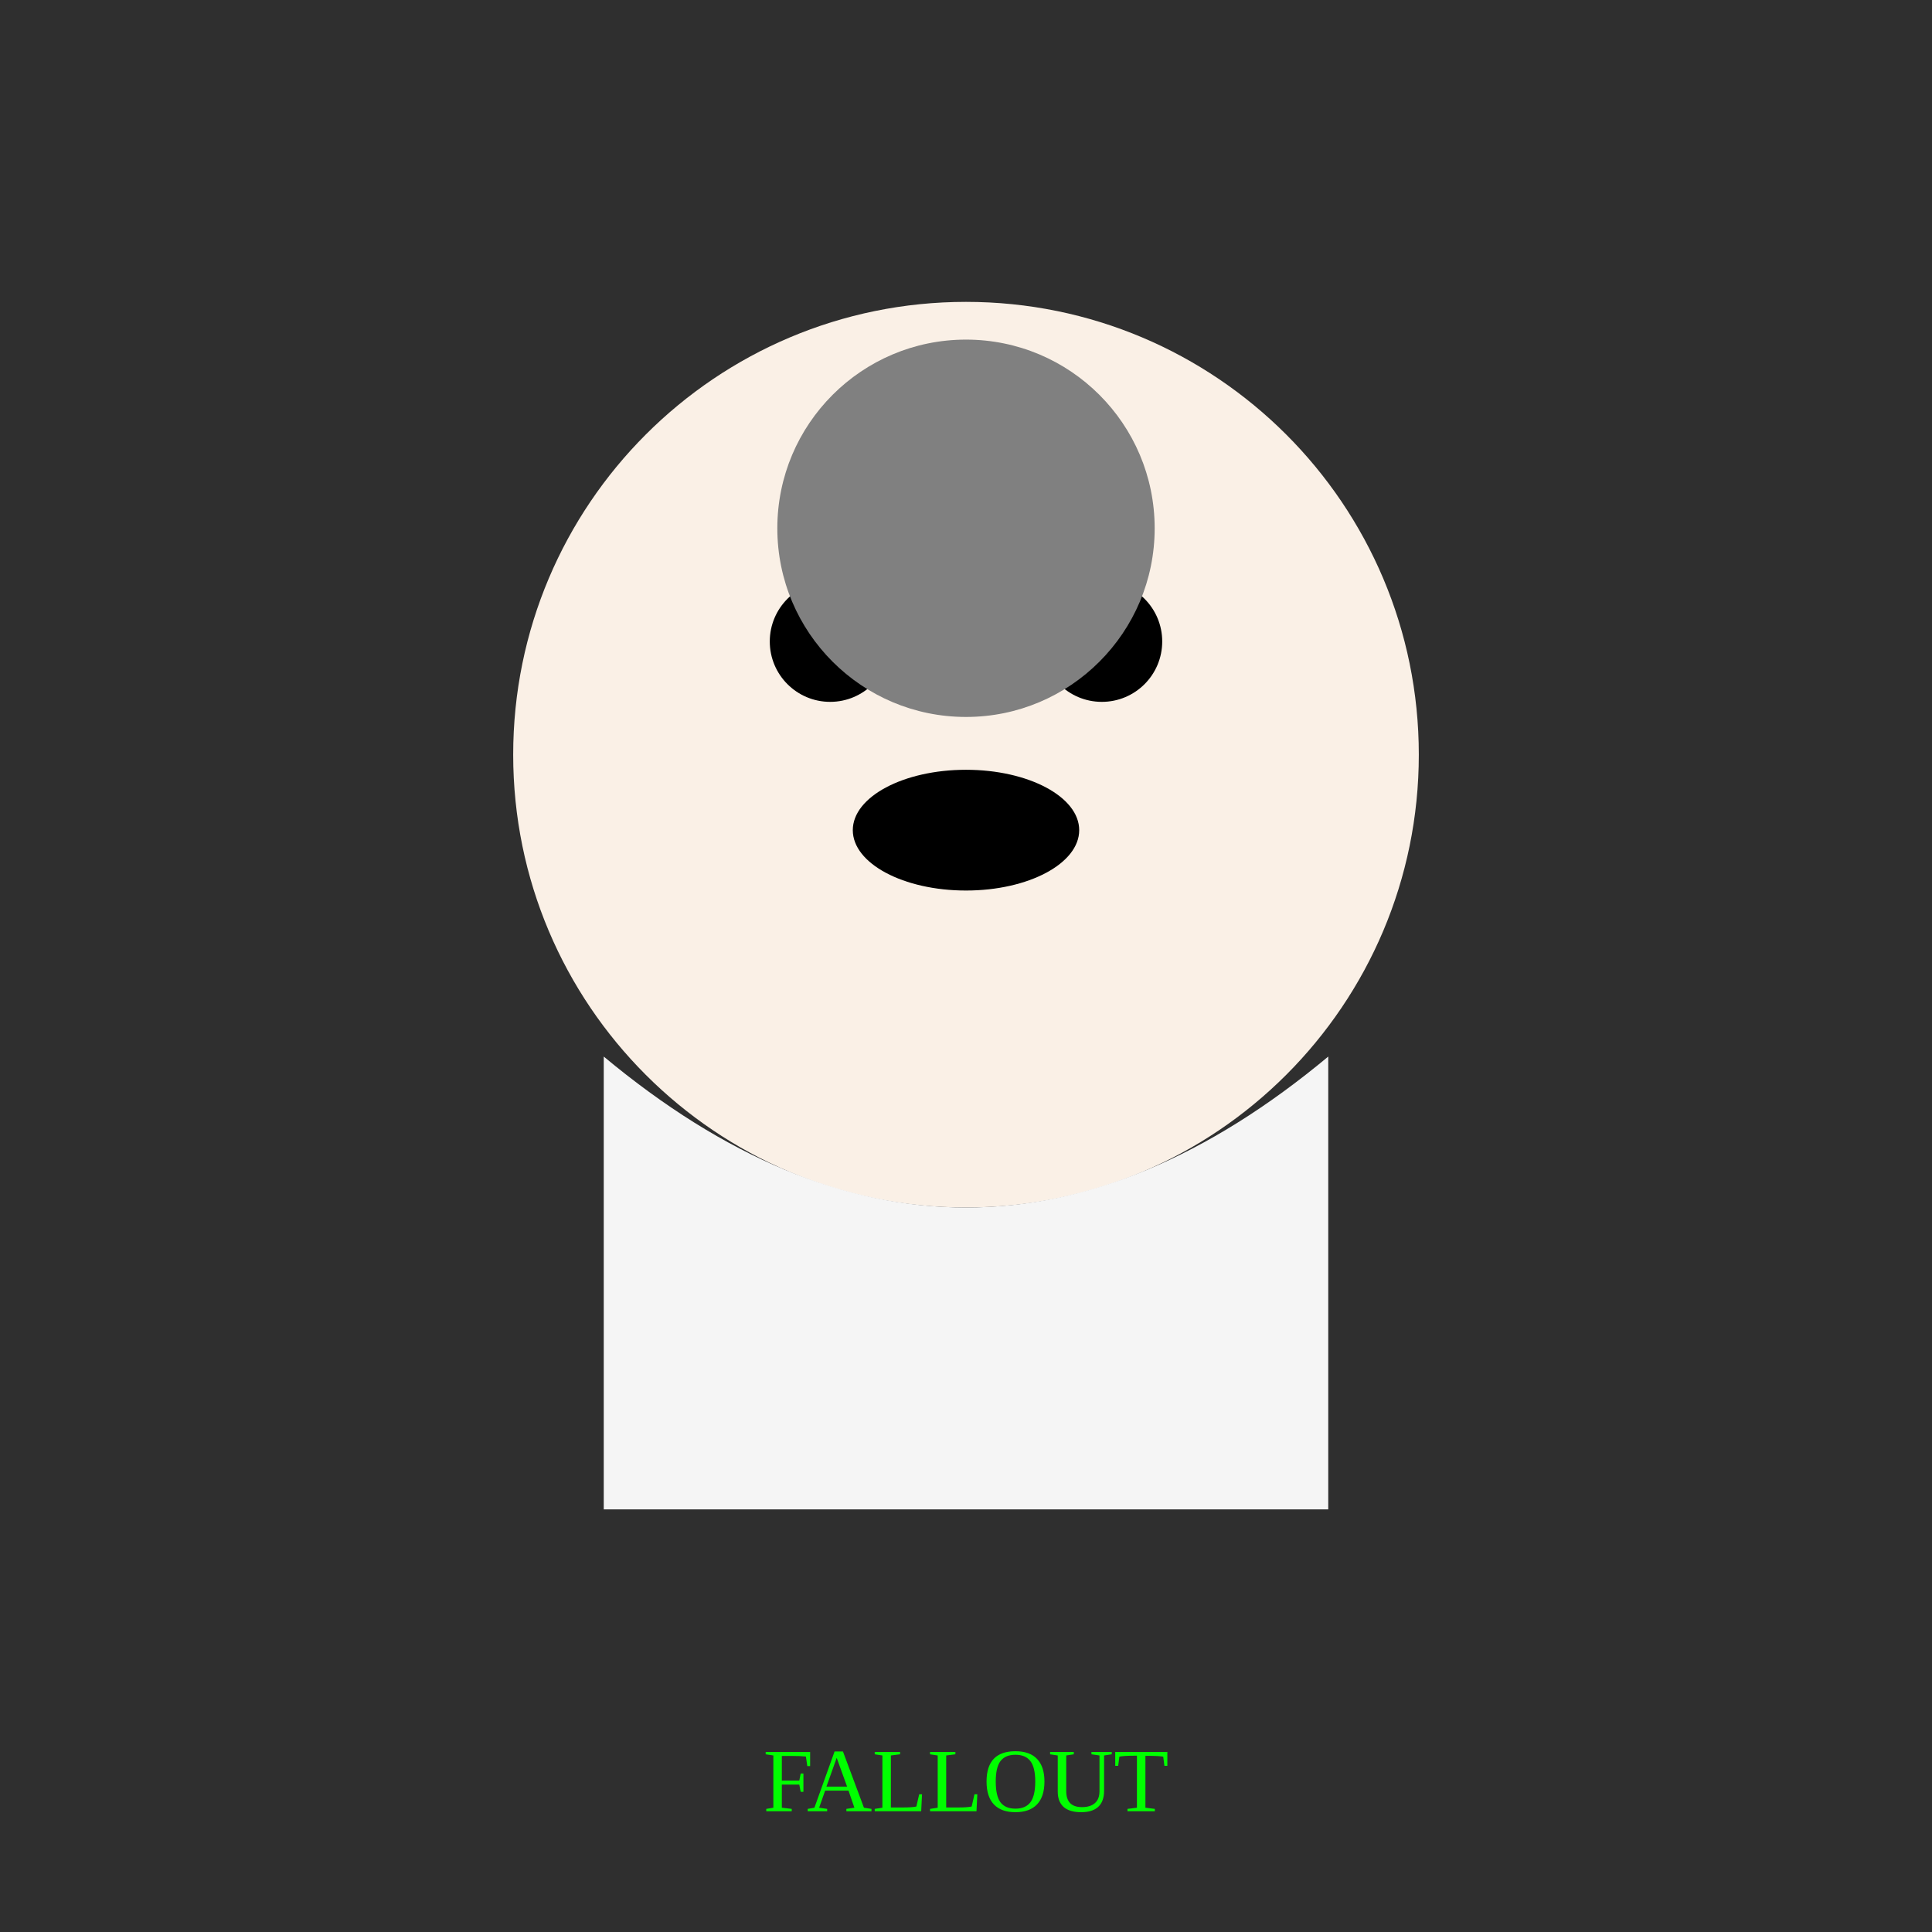
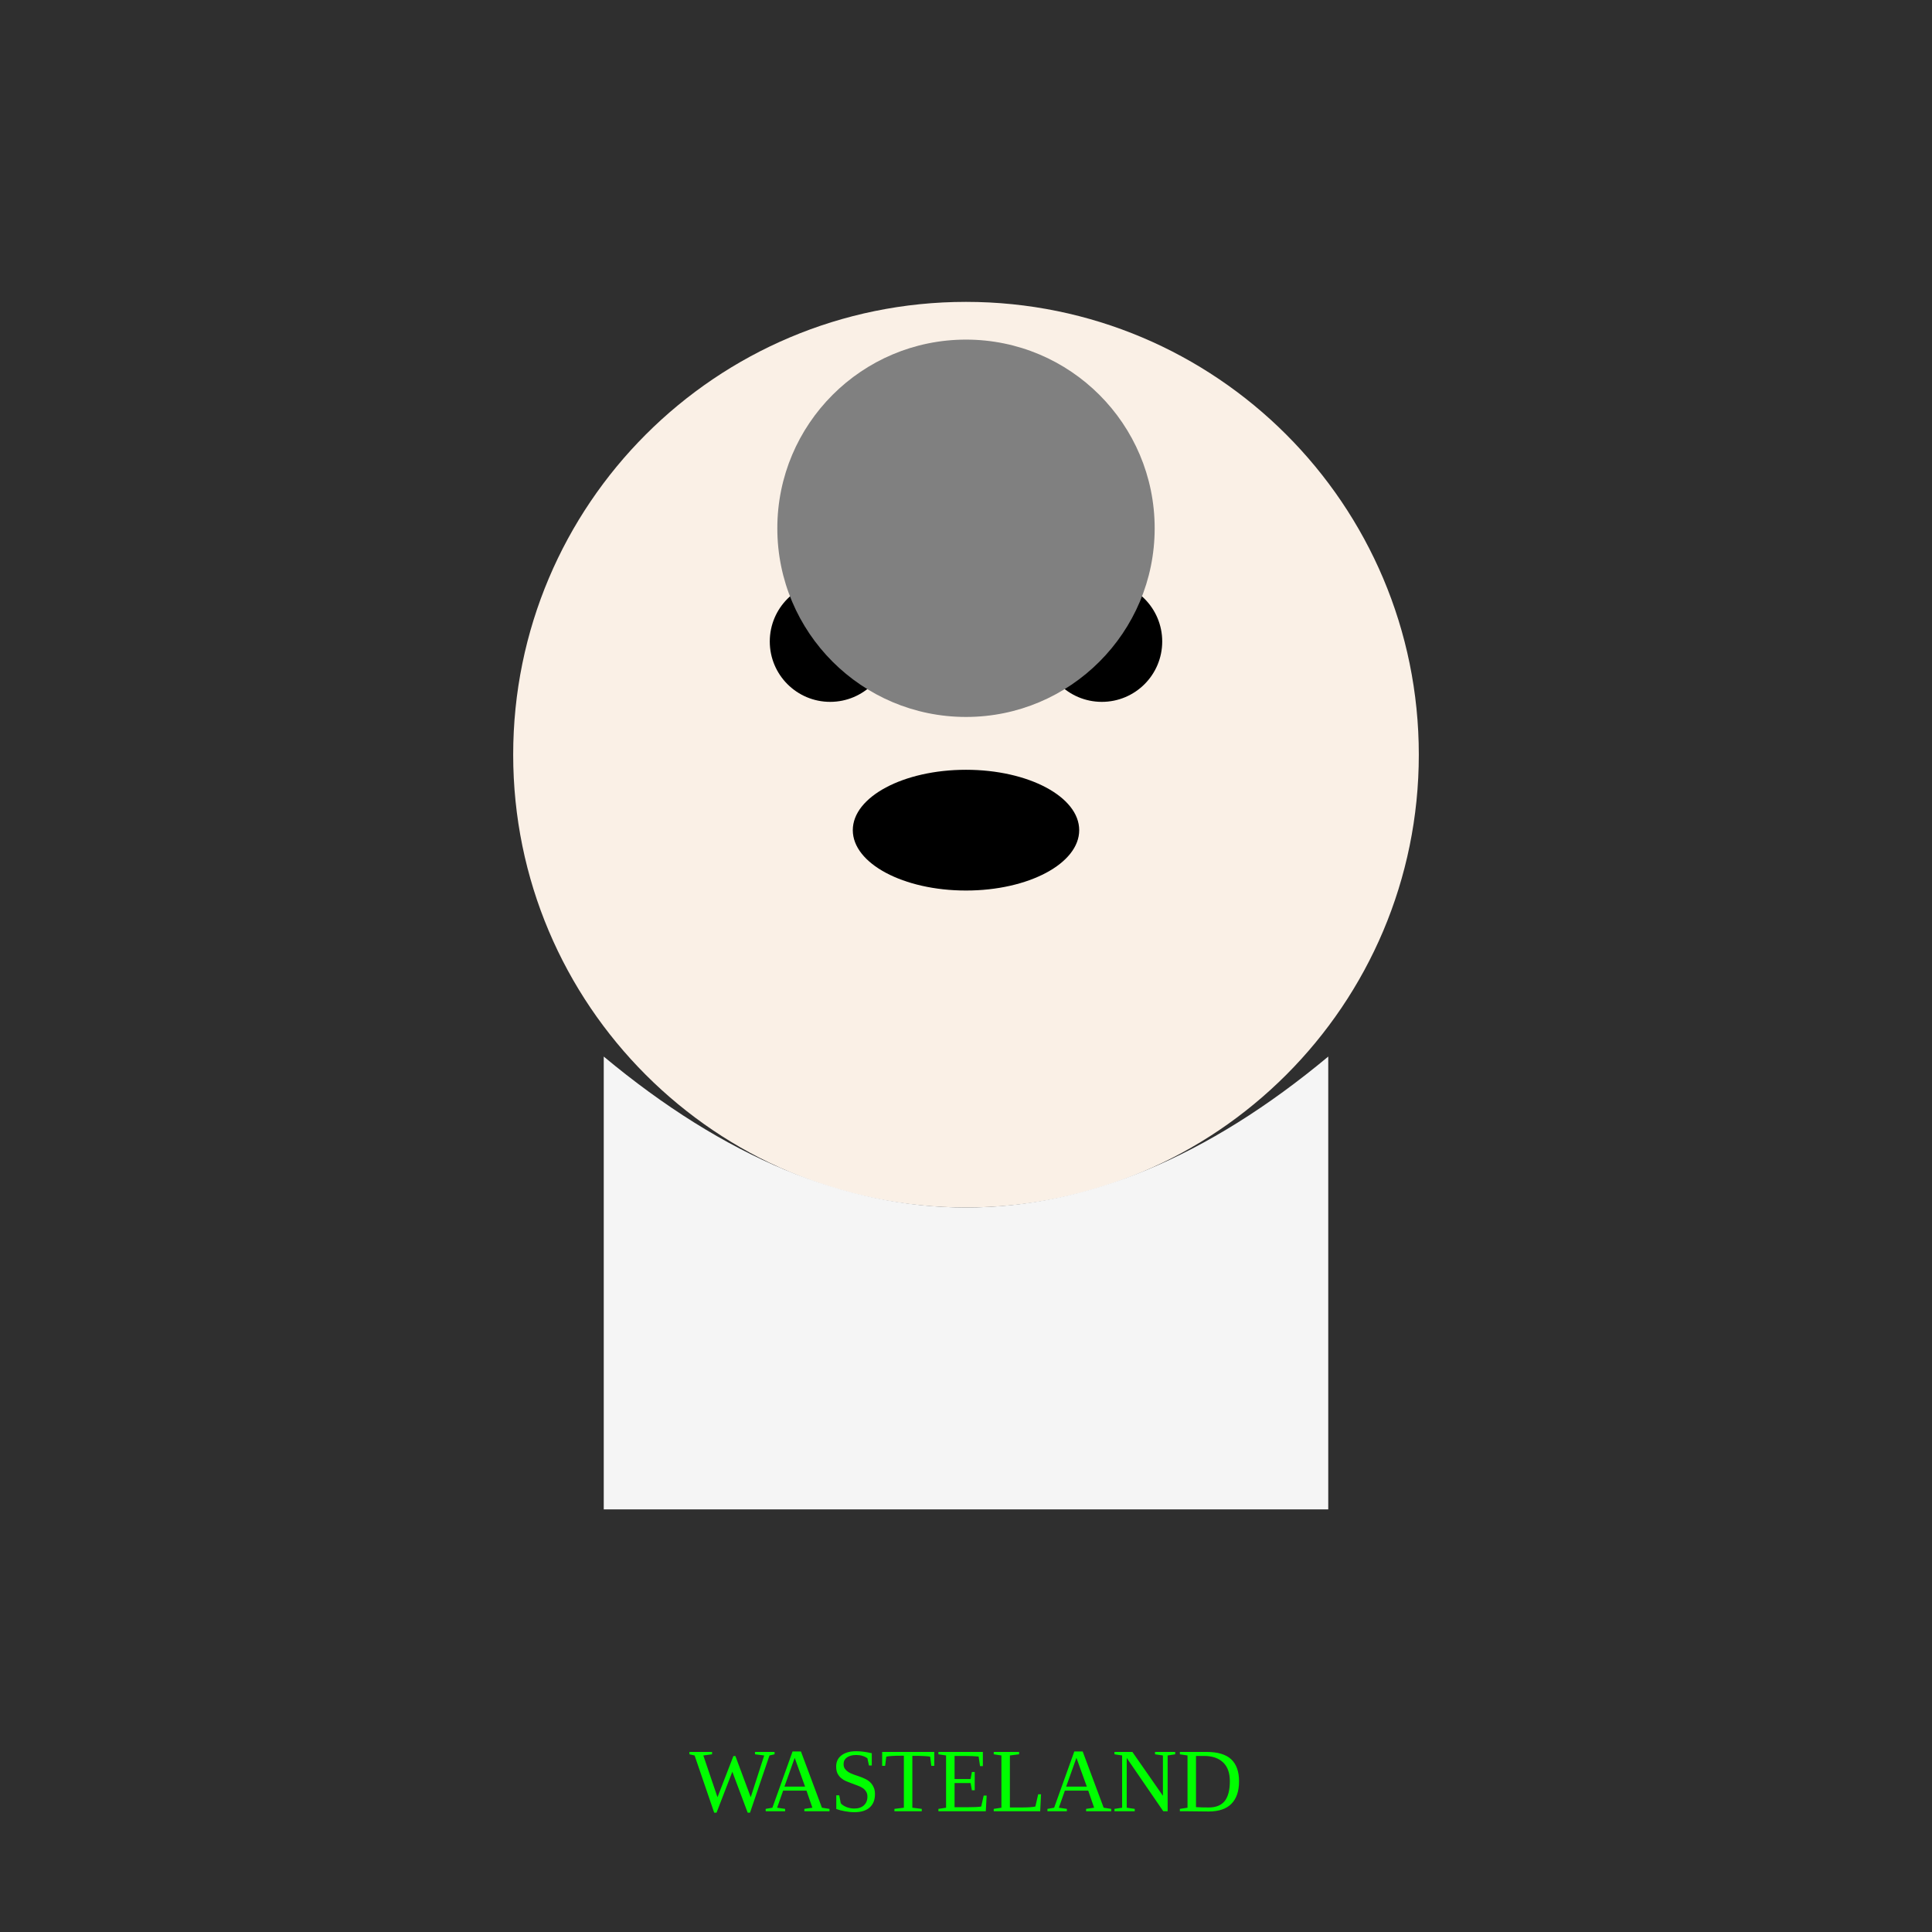
<svg xmlns="http://www.w3.org/2000/svg" viewBox="0 0 256 256" width="256" height="256">
  <rect width="256" height="256" fill="#2F2F2F" />
  <circle cx="128" cy="100" r="60" fill="#FAF0E6" />
  <circle cx="110" cy="85" r="8" fill="#000" />
  <circle cx="146" cy="85" r="8" fill="#000" />
  <ellipse cx="128" cy="110" rx="15" ry="8" fill="#000" />
  <path d="M80 140 Q128 180 176 140 L176 200 L80 200 Z" fill="#F5F5F5" />
  <circle cx="128" cy="70" r="25" fill="#808080" />
-   <text x="128" y="240" text-anchor="middle" fill="#0F0" font-size="12">FALLOUT</text>
+   <text x="128" y="240" text-anchor="middle" fill="#0F0" font-size="12">WASTELAND</text>
</svg>
